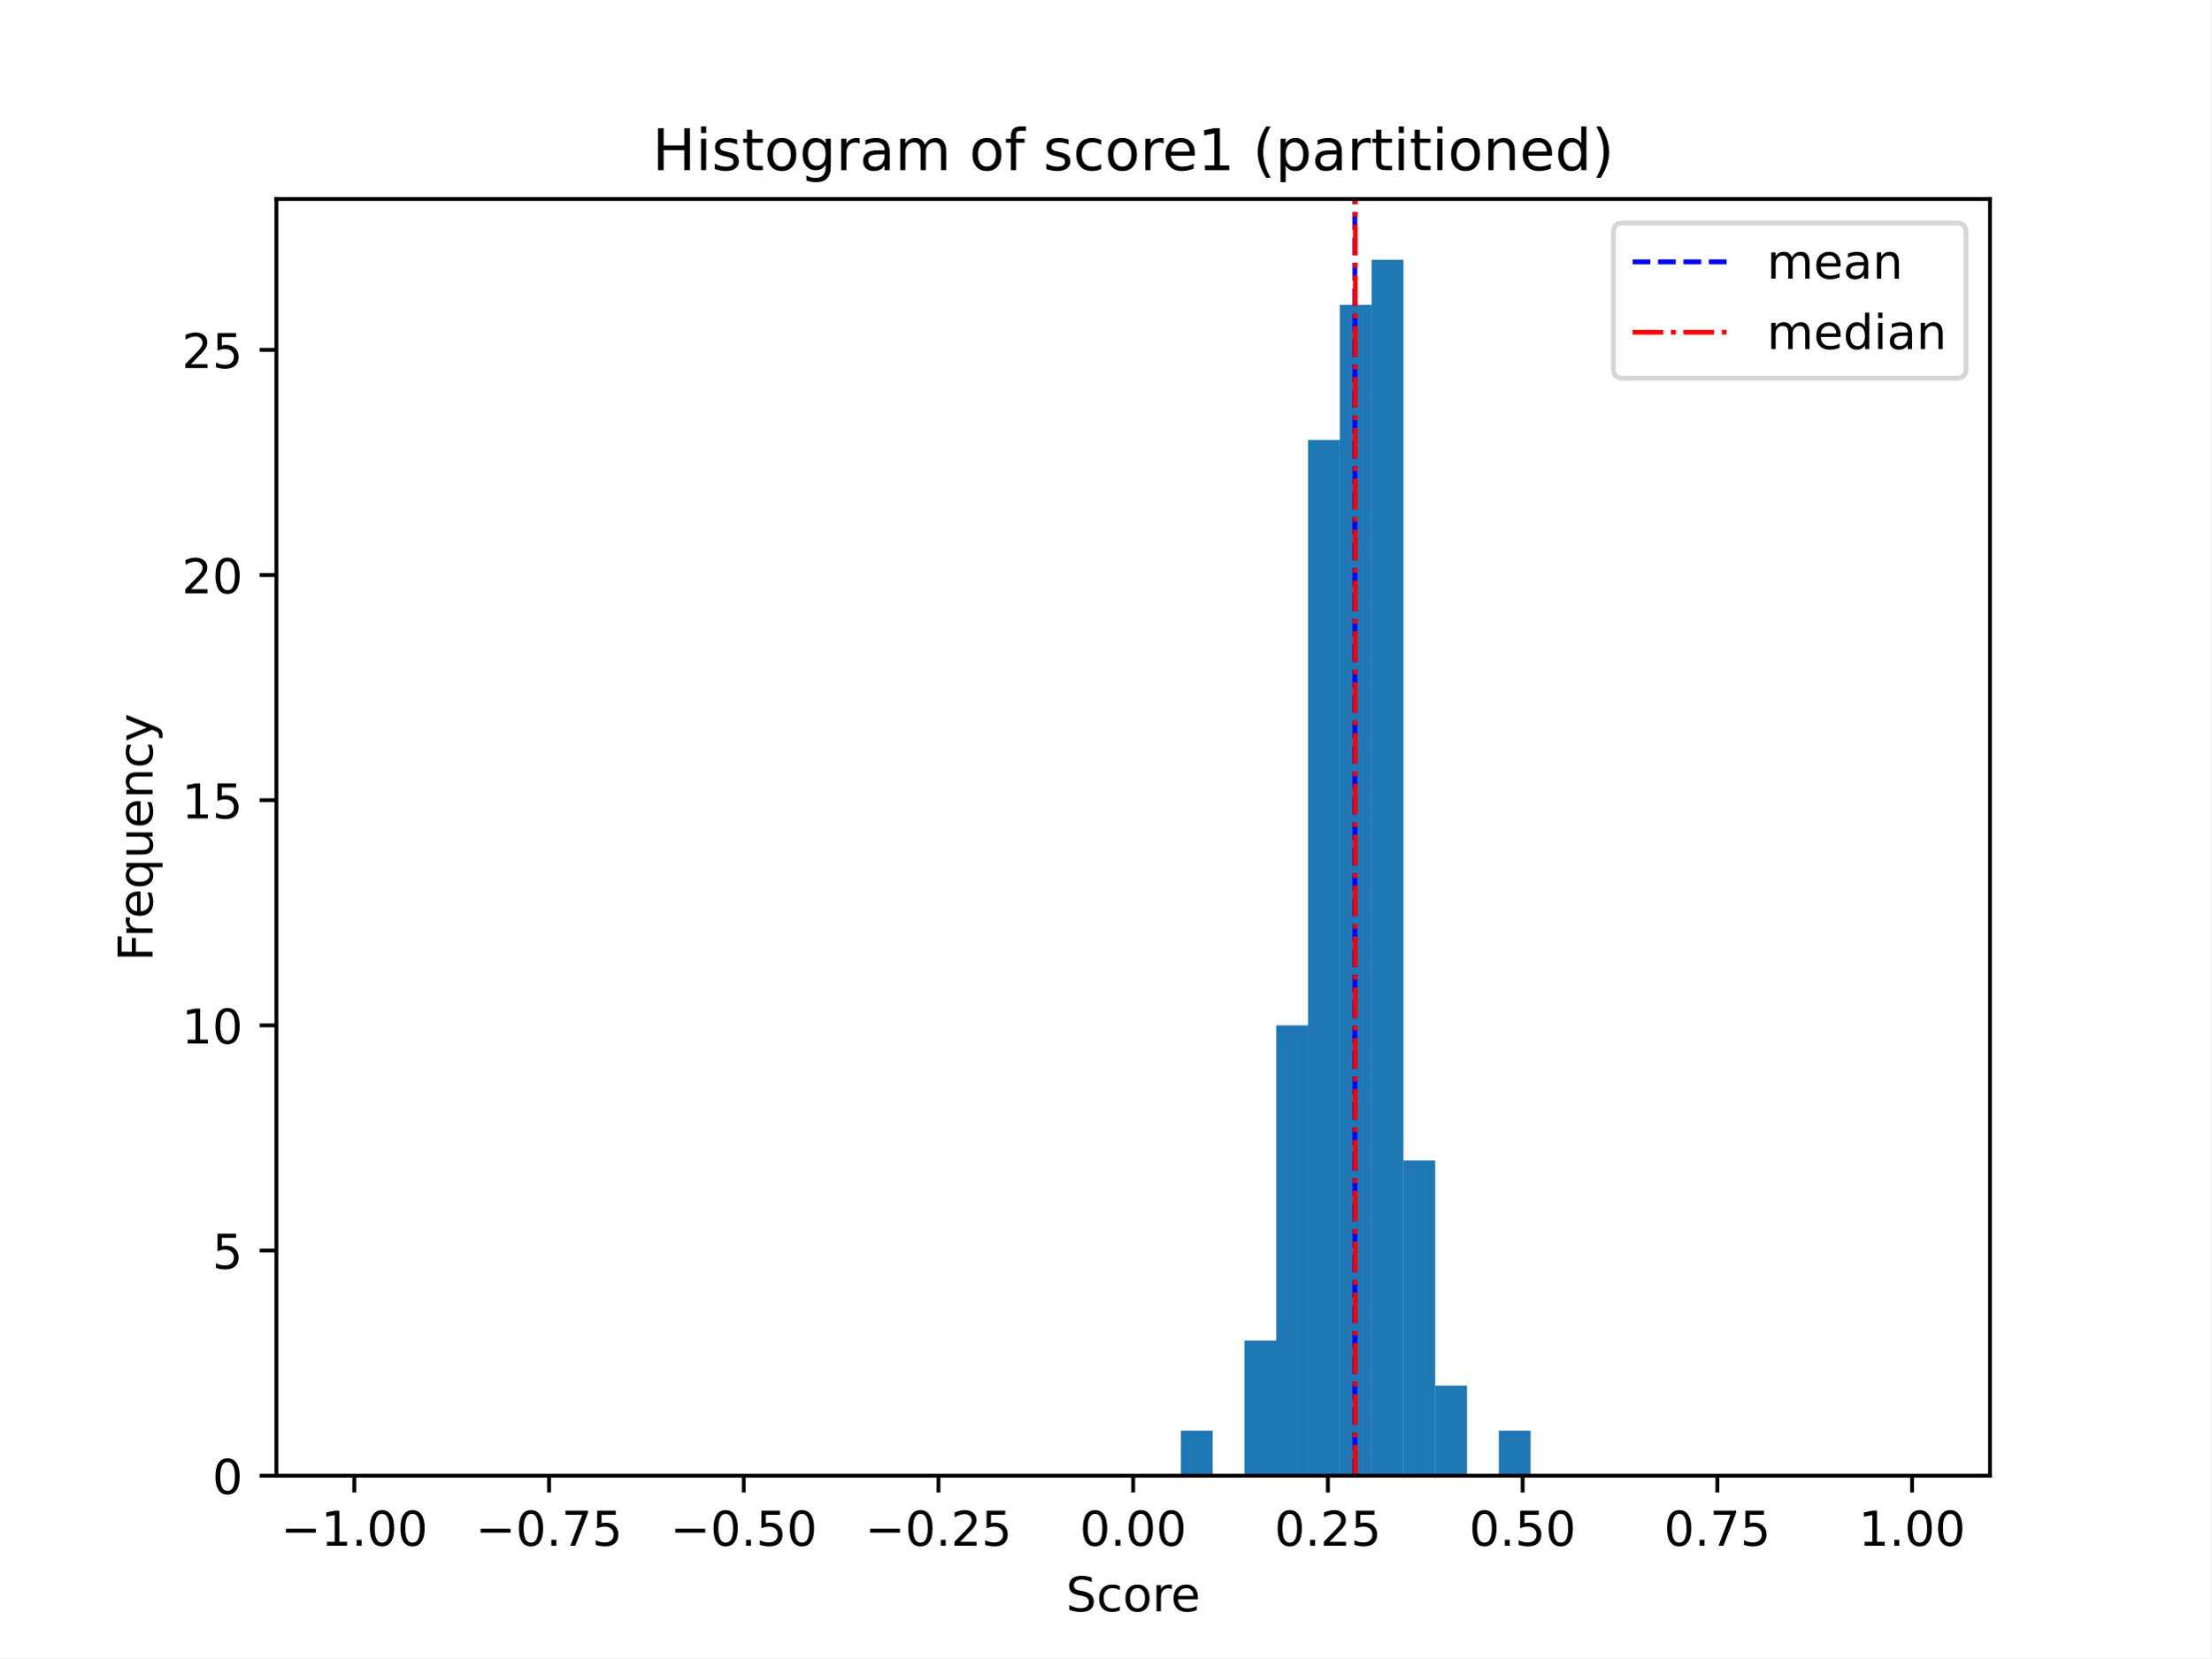
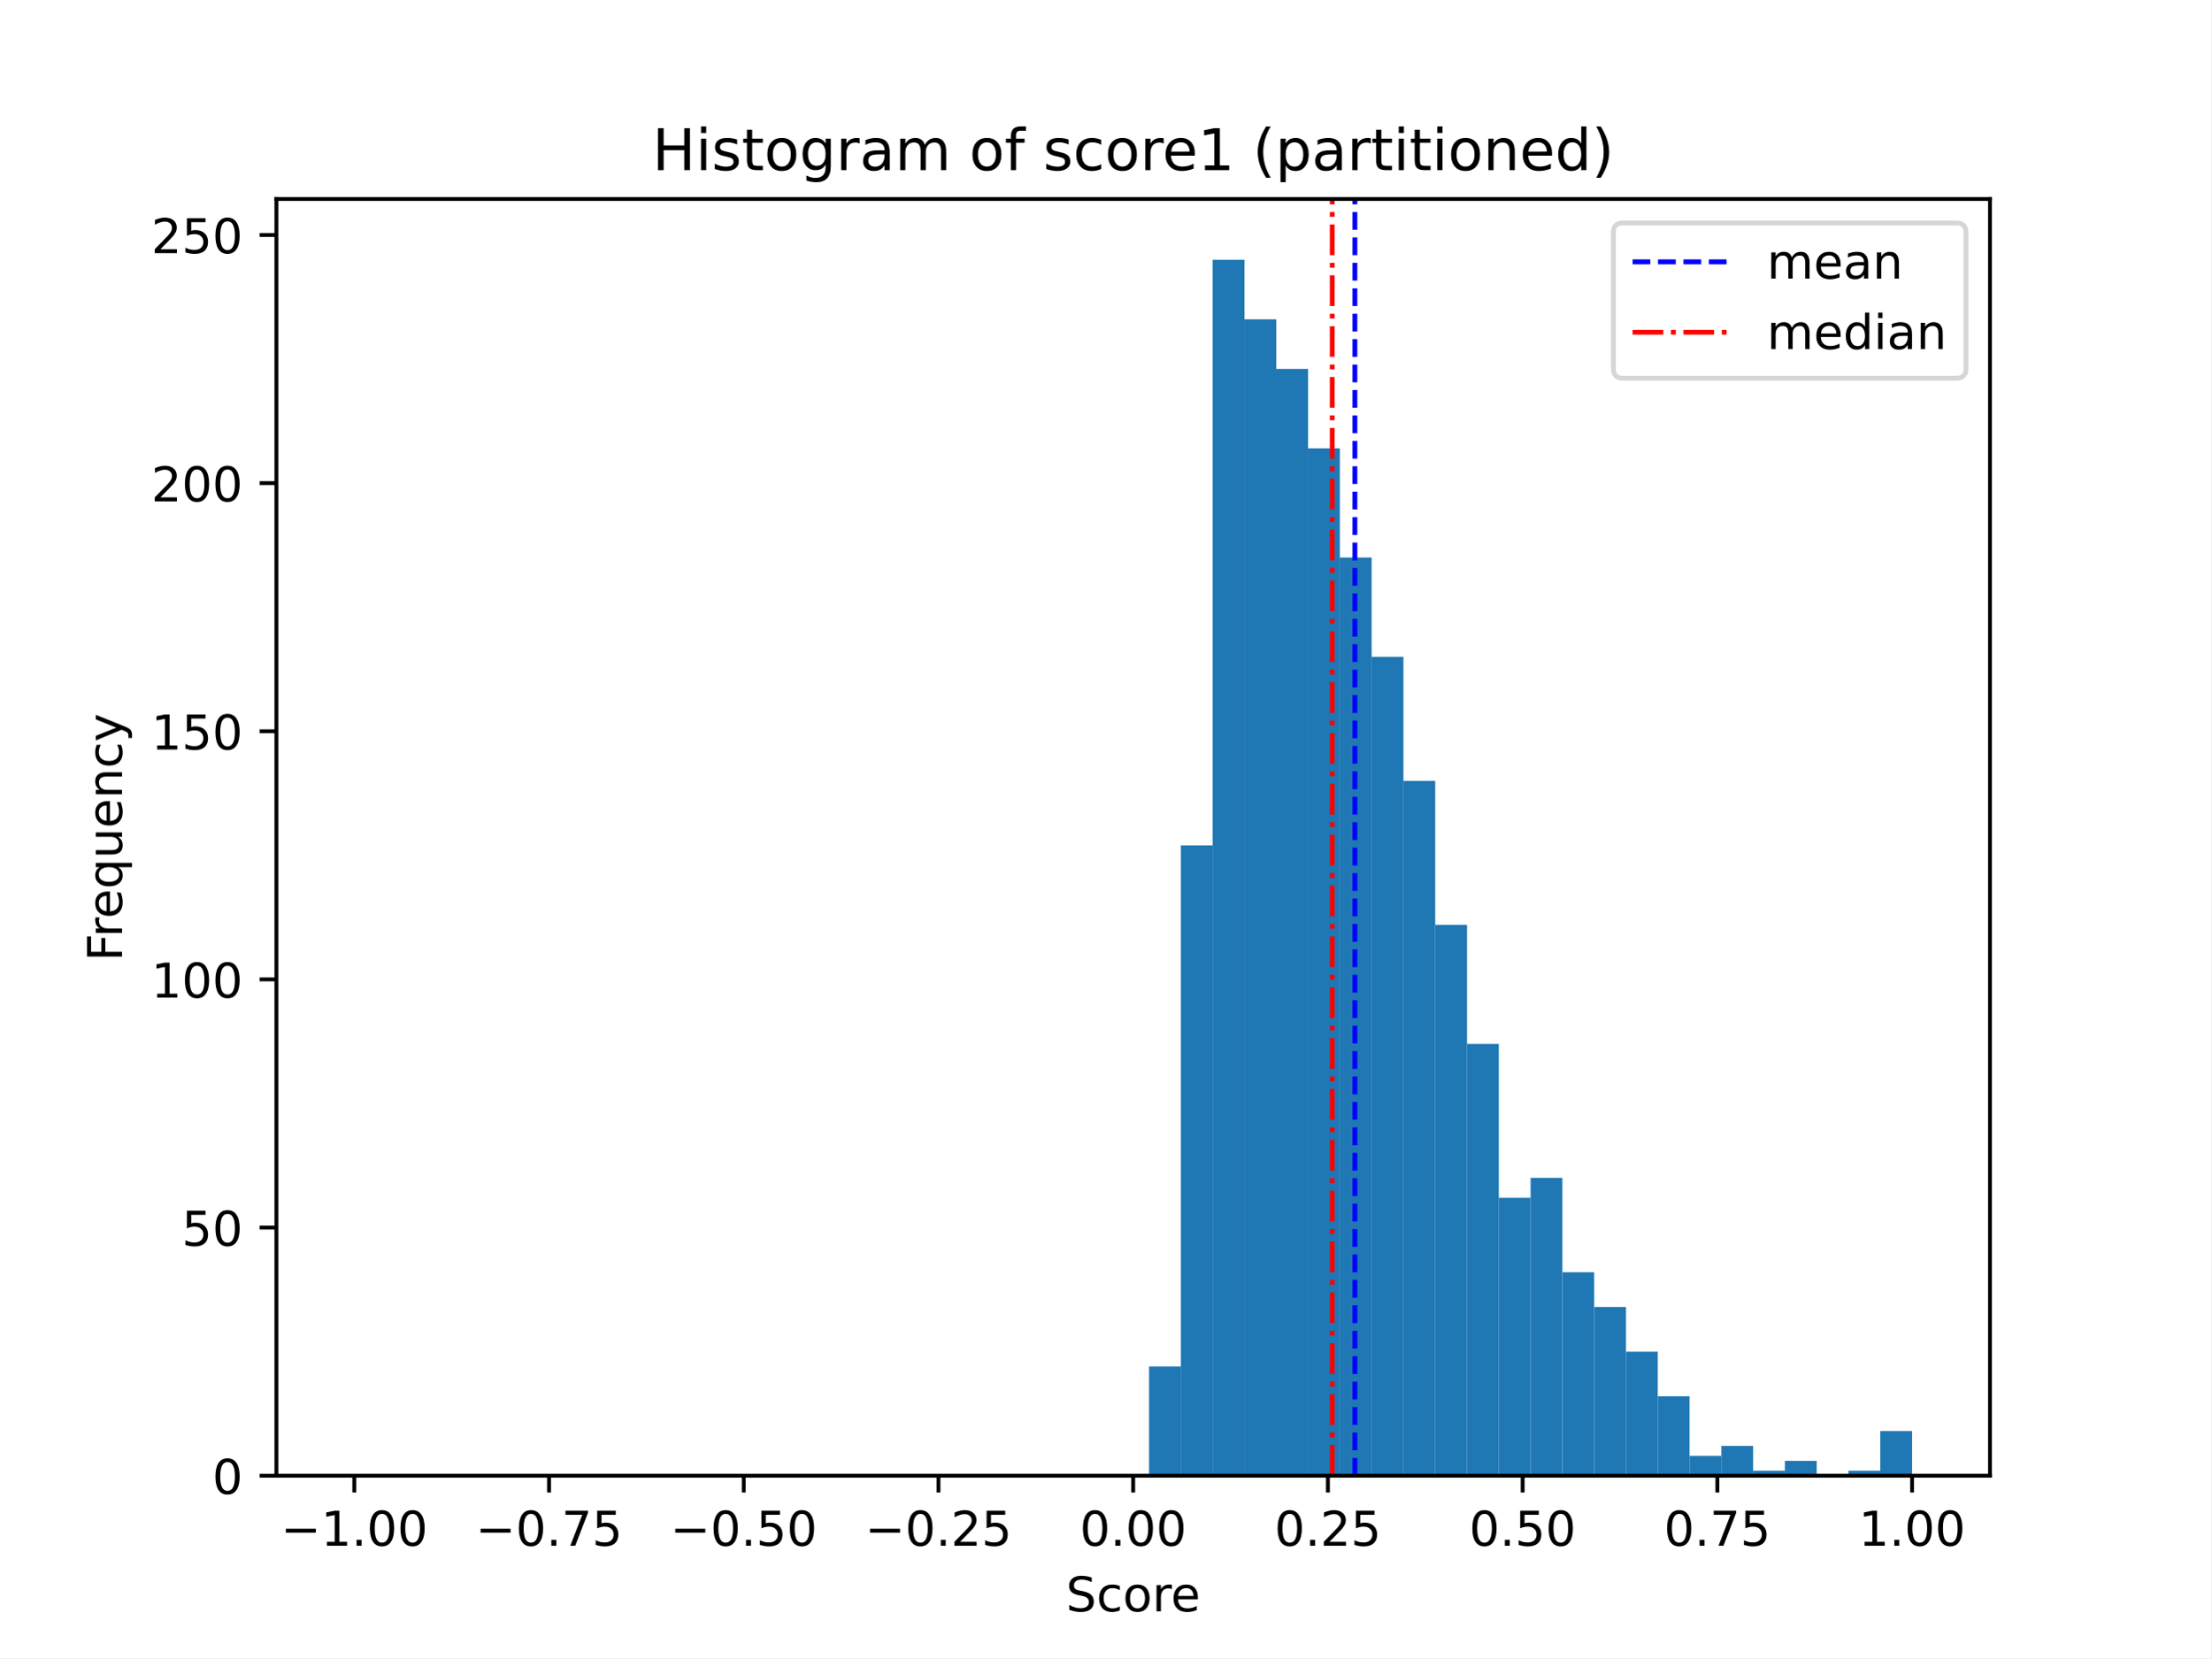
<svg xmlns="http://www.w3.org/2000/svg" xmlns:xlink="http://www.w3.org/1999/xlink" height="345.6pt" version="1.1" viewBox="0 0 460.8 345.6" width="460.8pt">
  <defs>
    <style type="text/css">
*{stroke-linecap:butt;stroke-linejoin:round;}
  </style>
  </defs>
  <g id="figure_1">
    <g id="patch_1">
      <path d="M 0 345.6  L 460.8 345.6  L 460.8 0  L 0 0  z " style="fill:#ffffff;" />
    </g>
    <g id="axes_1">
      <g id="patch_2">
        <path d="M 57.6 307.584  L 414.72 307.584  L 414.72 41.472  L 57.6 41.472  z " style="fill:#ffffff;" />
      </g>
      <g id="patch_3">
-         <path clip-path="url(#pd32189660f)" d="M 73.833 307.584  L 80.458 307.584  L 80.458 307.584  L 73.833 307.584  z " style="fill:#1f77b4;" />
+         <path clip-path="url(#p7eff44bcce)" d="M 73.833 307.584  L 80.458 307.584  L 80.458 307.584  L 73.833 307.584  z " style="fill:#1f77b4;" />
      </g>
      <g id="patch_4">
-         <path clip-path="url(#pd32189660f)" d="M 80.458 307.584  L 87.084 307.584  L 87.084 307.584  L 80.458 307.584  z " style="fill:#1f77b4;" />
+         <path clip-path="url(#p7eff44bcce)" d="M 80.458 307.584  L 87.084 307.584  L 87.084 307.584  L 80.458 307.584  z " style="fill:#1f77b4;" />
      </g>
      <g id="patch_5">
-         <path clip-path="url(#pd32189660f)" d="M 87.084 307.584  L 93.71 307.584  L 93.71 307.584  L 87.084 307.584  z " style="fill:#1f77b4;" />
+         <path clip-path="url(#p7eff44bcce)" d="M 87.084 307.584  L 93.71 307.584  L 93.71 307.584  L 87.084 307.584  z " style="fill:#1f77b4;" />
      </g>
      <g id="patch_6">
-         <path clip-path="url(#pd32189660f)" d="M 93.71 307.584  L 100.335 307.584  L 100.335 307.584  L 93.71 307.584  z " style="fill:#1f77b4;" />
+         <path clip-path="url(#p7eff44bcce)" d="M 93.71 307.584  L 100.335 307.584  L 100.335 307.584  L 93.71 307.584  z " style="fill:#1f77b4;" />
      </g>
      <g id="patch_7">
-         <path clip-path="url(#pd32189660f)" d="M 100.335 307.584  L 106.961 307.584  L 106.961 307.584  L 100.335 307.584  z " style="fill:#1f77b4;" />
+         <path clip-path="url(#p7eff44bcce)" d="M 100.335 307.584  L 106.961 307.584  L 106.961 307.584  L 100.335 307.584  z " style="fill:#1f77b4;" />
      </g>
      <g id="patch_8">
-         <path clip-path="url(#pd32189660f)" d="M 106.961 307.584  L 113.586 307.584  L 113.586 307.584  L 106.961 307.584  z " style="fill:#1f77b4;" />
+         <path clip-path="url(#p7eff44bcce)" d="M 106.961 307.584  L 113.586 307.584  L 113.586 307.584  L 106.961 307.584  z " style="fill:#1f77b4;" />
      </g>
      <g id="patch_9">
-         <path clip-path="url(#pd32189660f)" d="M 113.586 307.584  L 120.212 307.584  L 120.212 307.584  L 113.586 307.584  z " style="fill:#1f77b4;" />
+         <path clip-path="url(#p7eff44bcce)" d="M 113.586 307.584  L 120.212 307.584  L 120.212 307.584  L 113.586 307.584  z " style="fill:#1f77b4;" />
      </g>
      <g id="patch_10">
-         <path clip-path="url(#pd32189660f)" d="M 120.212 307.584  L 126.838 307.584  L 126.838 307.584  L 120.212 307.584  z " style="fill:#1f77b4;" />
+         <path clip-path="url(#p7eff44bcce)" d="M 120.212 307.584  L 126.838 307.584  L 126.838 307.584  L 120.212 307.584  z " style="fill:#1f77b4;" />
      </g>
      <g id="patch_11">
-         <path clip-path="url(#pd32189660f)" d="M 126.838 307.584  L 133.463 307.584  L 133.463 307.584  L 126.838 307.584  z " style="fill:#1f77b4;" />
+         <path clip-path="url(#p7eff44bcce)" d="M 126.838 307.584  L 133.463 307.584  L 133.463 307.584  L 126.838 307.584  z " style="fill:#1f77b4;" />
      </g>
      <g id="patch_12">
-         <path clip-path="url(#pd32189660f)" d="M 133.463 307.584  L 140.089 307.584  L 140.089 307.584  L 133.463 307.584  z " style="fill:#1f77b4;" />
+         <path clip-path="url(#p7eff44bcce)" d="M 133.463 307.584  L 140.089 307.584  L 140.089 307.584  L 133.463 307.584  z " style="fill:#1f77b4;" />
      </g>
      <g id="patch_13">
-         <path clip-path="url(#pd32189660f)" d="M 140.089 307.584  L 146.714 307.584  L 146.714 307.584  L 140.089 307.584  z " style="fill:#1f77b4;" />
+         <path clip-path="url(#p7eff44bcce)" d="M 140.089 307.584  L 146.714 307.584  L 146.714 307.584  L 140.089 307.584  z " style="fill:#1f77b4;" />
      </g>
      <g id="patch_14">
-         <path clip-path="url(#pd32189660f)" d="M 146.714 307.584  L 153.34 307.584  L 153.34 307.584  L 146.714 307.584  z " style="fill:#1f77b4;" />
+         <path clip-path="url(#p7eff44bcce)" d="M 146.714 307.584  L 153.34 307.584  L 153.34 307.584  L 146.714 307.584  z " style="fill:#1f77b4;" />
      </g>
      <g id="patch_15">
-         <path clip-path="url(#pd32189660f)" d="M 153.34 307.584  L 159.966 307.584  L 159.966 307.584  L 153.34 307.584  z " style="fill:#1f77b4;" />
+         <path clip-path="url(#p7eff44bcce)" d="M 153.34 307.584  L 159.966 307.584  L 159.966 307.584  L 153.34 307.584  z " style="fill:#1f77b4;" />
      </g>
      <g id="patch_16">
-         <path clip-path="url(#pd32189660f)" d="M 159.966 307.584  L 166.591 307.584  L 166.591 307.584  L 159.966 307.584  z " style="fill:#1f77b4;" />
+         <path clip-path="url(#p7eff44bcce)" d="M 159.966 307.584  L 166.591 307.584  L 166.591 307.584  L 159.966 307.584  z " style="fill:#1f77b4;" />
      </g>
      <g id="patch_17">
-         <path clip-path="url(#pd32189660f)" d="M 166.591 307.584  L 173.217 307.584  L 173.217 307.584  L 166.591 307.584  z " style="fill:#1f77b4;" />
+         <path clip-path="url(#p7eff44bcce)" d="M 166.591 307.584  L 173.217 307.584  L 173.217 307.584  L 166.591 307.584  z " style="fill:#1f77b4;" />
      </g>
      <g id="patch_18">
-         <path clip-path="url(#pd32189660f)" d="M 173.217 307.584  L 179.842 307.584  L 179.842 307.584  L 173.217 307.584  z " style="fill:#1f77b4;" />
+         <path clip-path="url(#p7eff44bcce)" d="M 173.217 307.584  L 179.842 307.584  L 179.842 307.584  L 173.217 307.584  z " style="fill:#1f77b4;" />
      </g>
      <g id="patch_19">
-         <path clip-path="url(#pd32189660f)" d="M 179.842 307.584  L 186.468 307.584  L 186.468 307.584  L 179.842 307.584  z " style="fill:#1f77b4;" />
+         <path clip-path="url(#p7eff44bcce)" d="M 179.842 307.584  L 186.468 307.584  L 186.468 307.584  L 179.842 307.584  z " style="fill:#1f77b4;" />
      </g>
      <g id="patch_20">
-         <path clip-path="url(#pd32189660f)" d="M 186.468 307.584  L 193.094 307.584  L 193.094 307.584  L 186.468 307.584  z " style="fill:#1f77b4;" />
+         <path clip-path="url(#p7eff44bcce)" d="M 186.468 307.584  L 193.094 307.584  L 193.094 307.584  L 186.468 307.584  z " style="fill:#1f77b4;" />
      </g>
      <g id="patch_21">
-         <path clip-path="url(#pd32189660f)" d="M 193.094 307.584  L 199.719 307.584  L 199.719 307.584  L 193.094 307.584  z " style="fill:#1f77b4;" />
+         <path clip-path="url(#p7eff44bcce)" d="M 193.094 307.584  L 199.719 307.584  L 199.719 307.584  L 193.094 307.584  z " style="fill:#1f77b4;" />
      </g>
      <g id="patch_22">
-         <path clip-path="url(#pd32189660f)" d="M 199.719 307.584  L 206.345 307.584  L 206.345 307.584  L 199.719 307.584  z " style="fill:#1f77b4;" />
+         <path clip-path="url(#p7eff44bcce)" d="M 199.719 307.584  L 206.345 307.584  L 206.345 307.584  L 199.719 307.584  z " style="fill:#1f77b4;" />
      </g>
      <g id="patch_23">
-         <path clip-path="url(#pd32189660f)" d="M 206.345 307.584  L 212.97 307.584  L 212.97 307.584  L 206.345 307.584  z " style="fill:#1f77b4;" />
+         <path clip-path="url(#p7eff44bcce)" d="M 206.345 307.584  L 212.97 307.584  L 212.97 307.584  L 206.345 307.584  z " style="fill:#1f77b4;" />
      </g>
      <g id="patch_24">
-         <path clip-path="url(#pd32189660f)" d="M 212.97 307.584  L 219.596 307.584  L 219.596 307.584  L 212.97 307.584  z " style="fill:#1f77b4;" />
+         <path clip-path="url(#p7eff44bcce)" d="M 212.97 307.584  L 219.596 307.584  L 219.596 307.584  L 212.97 307.584  z " style="fill:#1f77b4;" />
      </g>
      <g id="patch_25">
-         <path clip-path="url(#pd32189660f)" d="M 219.596 307.584  L 226.222 307.584  L 226.222 307.584  L 219.596 307.584  z " style="fill:#1f77b4;" />
+         <path clip-path="url(#p7eff44bcce)" d="M 219.596 307.584  L 226.222 307.584  L 226.222 307.584  L 219.596 307.584  z " style="fill:#1f77b4;" />
      </g>
      <g id="patch_26">
-         <path clip-path="url(#pd32189660f)" d="M 226.222 307.584  L 232.847 307.584  L 232.847 307.584  L 226.222 307.584  z " style="fill:#1f77b4;" />
+         <path clip-path="url(#p7eff44bcce)" d="M 226.222 307.584  L 232.847 307.584  L 232.847 307.584  L 226.222 307.584  z " style="fill:#1f77b4;" />
      </g>
      <g id="patch_27">
-         <path clip-path="url(#pd32189660f)" d="M 232.847 307.584  L 239.473 307.584  L 239.473 307.584  L 232.847 307.584  z " style="fill:#1f77b4;" />
+         <path clip-path="url(#p7eff44bcce)" d="M 232.847 307.584  L 239.473 307.584  L 239.473 307.584  L 232.847 307.584  z " style="fill:#1f77b4;" />
      </g>
      <g id="patch_28">
-         <path clip-path="url(#pd32189660f)" d="M 239.473 307.584  L 246.098 307.584  L 246.098 307.584  L 239.473 307.584  z " style="fill:#1f77b4;" />
+         <path clip-path="url(#p7eff44bcce)" d="M 239.473 307.584  L 246.098 307.584  L 246.098 284.826  L 239.473 284.826  z " style="fill:#1f77b4;" />
      </g>
      <g id="patch_29">
-         <path clip-path="url(#pd32189660f)" d="M 246.098 307.584  L 252.724 307.584  L 252.724 298.197  L 246.098 298.197  z " style="fill:#1f77b4;" />
+         <path clip-path="url(#p7eff44bcce)" d="M 246.098 307.584  L 252.724 307.584  L 252.724 176.209  L 246.098 176.209  z " style="fill:#1f77b4;" />
      </g>
      <g id="patch_30">
-         <path clip-path="url(#pd32189660f)" d="M 252.724 307.584  L 259.35 307.584  L 259.35 307.584  L 252.724 307.584  z " style="fill:#1f77b4;" />
+         <path clip-path="url(#p7eff44bcce)" d="M 252.724 307.584  L 259.35 307.584  L 259.35 54.144  L 252.724 54.144  z " style="fill:#1f77b4;" />
      </g>
      <g id="patch_31">
-         <path clip-path="url(#pd32189660f)" d="M 259.35 307.584  L 265.975 307.584  L 265.975 279.424  L 259.35 279.424  z " style="fill:#1f77b4;" />
+         <path clip-path="url(#p7eff44bcce)" d="M 259.35 307.584  L 265.975 307.584  L 265.975 66.557  L 259.35 66.557  z " style="fill:#1f77b4;" />
      </g>
      <g id="patch_32">
-         <path clip-path="url(#pd32189660f)" d="M 265.975 307.584  L 272.601 307.584  L 272.601 213.717  L 265.975 213.717  z " style="fill:#1f77b4;" />
+         <path clip-path="url(#p7eff44bcce)" d="M 265.975 307.584  L 272.601 307.584  L 272.601 76.902  L 265.975 76.902  z " style="fill:#1f77b4;" />
      </g>
      <g id="patch_33">
-         <path clip-path="url(#pd32189660f)" d="M 272.601 307.584  L 279.226 307.584  L 279.226 91.691  L 272.601 91.691  z " style="fill:#1f77b4;" />
+         <path clip-path="url(#p7eff44bcce)" d="M 272.601 307.584  L 279.226 307.584  L 279.226 93.453  L 272.601 93.453  z " style="fill:#1f77b4;" />
      </g>
      <g id="patch_34">
-         <path clip-path="url(#pd32189660f)" d="M 279.226 307.584  L 285.852 307.584  L 285.852 63.531  L 279.226 63.531  z " style="fill:#1f77b4;" />
+         <path clip-path="url(#p7eff44bcce)" d="M 279.226 307.584  L 285.852 307.584  L 285.852 116.211  L 279.226 116.211  z " style="fill:#1f77b4;" />
      </g>
      <g id="patch_35">
-         <path clip-path="url(#pd32189660f)" d="M 285.852 307.584  L 292.478 307.584  L 292.478 54.144  L 285.852 54.144  z " style="fill:#1f77b4;" />
+         <path clip-path="url(#p7eff44bcce)" d="M 285.852 307.584  L 292.478 307.584  L 292.478 136.9  L 285.852 136.9  z " style="fill:#1f77b4;" />
      </g>
      <g id="patch_36">
-         <path clip-path="url(#pd32189660f)" d="M 292.478 307.584  L 299.103 307.584  L 299.103 241.877  L 292.478 241.877  z " style="fill:#1f77b4;" />
+         <path clip-path="url(#p7eff44bcce)" d="M 292.478 307.584  L 299.103 307.584  L 299.103 162.761  L 292.478 162.761  z " style="fill:#1f77b4;" />
      </g>
      <g id="patch_37">
-         <path clip-path="url(#pd32189660f)" d="M 299.103 307.584  L 305.729 307.584  L 305.729 288.811  L 299.103 288.811  z " style="fill:#1f77b4;" />
+         <path clip-path="url(#p7eff44bcce)" d="M 299.103 307.584  L 305.729 307.584  L 305.729 192.76  L 299.103 192.76  z " style="fill:#1f77b4;" />
      </g>
      <g id="patch_38">
-         <path clip-path="url(#pd32189660f)" d="M 305.729 307.584  L 312.354 307.584  L 312.354 307.584  L 305.729 307.584  z " style="fill:#1f77b4;" />
+         <path clip-path="url(#p7eff44bcce)" d="M 305.729 307.584  L 312.354 307.584  L 312.354 217.587  L 305.729 217.587  z " style="fill:#1f77b4;" />
      </g>
      <g id="patch_39">
-         <path clip-path="url(#pd32189660f)" d="M 312.354 307.584  L 318.98 307.584  L 318.98 298.197  L 312.354 298.197  z " style="fill:#1f77b4;" />
+         <path clip-path="url(#p7eff44bcce)" d="M 312.354 307.584  L 318.98 307.584  L 318.98 249.655  L 312.354 249.655  z " style="fill:#1f77b4;" />
      </g>
      <g id="patch_40">
-         <path clip-path="url(#pd32189660f)" d="M 318.98 307.584  L 325.606 307.584  L 325.606 307.584  L 318.98 307.584  z " style="fill:#1f77b4;" />
+         <path clip-path="url(#p7eff44bcce)" d="M 318.98 307.584  L 325.606 307.584  L 325.606 245.517  L 318.98 245.517  z " style="fill:#1f77b4;" />
      </g>
      <g id="patch_41">
-         <path clip-path="url(#pd32189660f)" d="M 325.606 307.584  L 332.231 307.584  L 332.231 307.584  L 325.606 307.584  z " style="fill:#1f77b4;" />
+         <path clip-path="url(#p7eff44bcce)" d="M 325.606 307.584  L 332.231 307.584  L 332.231 265.172  L 325.606 265.172  z " style="fill:#1f77b4;" />
      </g>
      <g id="patch_42">
-         <path clip-path="url(#pd32189660f)" d="M 332.231 307.584  L 338.857 307.584  L 338.857 307.584  L 332.231 307.584  z " style="fill:#1f77b4;" />
+         <path clip-path="url(#p7eff44bcce)" d="M 332.231 307.584  L 338.857 307.584  L 338.857 272.413  L 332.231 272.413  z " style="fill:#1f77b4;" />
      </g>
      <g id="patch_43">
-         <path clip-path="url(#pd32189660f)" d="M 338.857 307.584  L 345.482 307.584  L 345.482 307.584  L 338.857 307.584  z " style="fill:#1f77b4;" />
+         <path clip-path="url(#p7eff44bcce)" d="M 338.857 307.584  L 345.482 307.584  L 345.482 281.723  L 338.857 281.723  z " style="fill:#1f77b4;" />
      </g>
      <g id="patch_44">
-         <path clip-path="url(#pd32189660f)" d="M 345.482 307.584  L 352.108 307.584  L 352.108 307.584  L 345.482 307.584  z " style="fill:#1f77b4;" />
+         <path clip-path="url(#p7eff44bcce)" d="M 345.482 307.584  L 352.108 307.584  L 352.108 291.033  L 345.482 291.033  z " style="fill:#1f77b4;" />
      </g>
      <g id="patch_45">
-         <path clip-path="url(#pd32189660f)" d="M 352.108 307.584  L 358.734 307.584  L 358.734 307.584  L 352.108 307.584  z " style="fill:#1f77b4;" />
+         <path clip-path="url(#p7eff44bcce)" d="M 352.108 307.584  L 358.734 307.584  L 358.734 303.446  L 352.108 303.446  z " style="fill:#1f77b4;" />
      </g>
      <g id="patch_46">
-         <path clip-path="url(#pd32189660f)" d="M 358.734 307.584  L 365.359 307.584  L 365.359 307.584  L 358.734 307.584  z " style="fill:#1f77b4;" />
+         <path clip-path="url(#p7eff44bcce)" d="M 358.734 307.584  L 365.359 307.584  L 365.359 301.377  L 358.734 301.377  z " style="fill:#1f77b4;" />
      </g>
      <g id="patch_47">
-         <path clip-path="url(#pd32189660f)" d="M 365.359 307.584  L 371.985 307.584  L 371.985 307.584  L 365.359 307.584  z " style="fill:#1f77b4;" />
+         <path clip-path="url(#p7eff44bcce)" d="M 365.359 307.584  L 371.985 307.584  L 371.985 306.55  L 365.359 306.55  z " style="fill:#1f77b4;" />
      </g>
      <g id="patch_48">
-         <path clip-path="url(#pd32189660f)" d="M 371.985 307.584  L 378.61 307.584  L 378.61 307.584  L 371.985 307.584  z " style="fill:#1f77b4;" />
+         <path clip-path="url(#p7eff44bcce)" d="M 371.985 307.584  L 378.61 307.584  L 378.61 304.481  L 371.985 304.481  z " style="fill:#1f77b4;" />
      </g>
      <g id="patch_49">
-         <path clip-path="url(#pd32189660f)" d="M 378.61 307.584  L 385.236 307.584  L 385.236 307.584  L 378.61 307.584  z " style="fill:#1f77b4;" />
+         <path clip-path="url(#p7eff44bcce)" d="M 378.61 307.584  L 385.236 307.584  L 385.236 307.584  L 378.61 307.584  z " style="fill:#1f77b4;" />
      </g>
      <g id="patch_50">
-         <path clip-path="url(#pd32189660f)" d="M 385.236 307.584  L 391.862 307.584  L 391.862 307.584  L 385.236 307.584  z " style="fill:#1f77b4;" />
+         <path clip-path="url(#p7eff44bcce)" d="M 385.236 307.584  L 391.862 307.584  L 391.862 306.55  L 385.236 306.55  z " style="fill:#1f77b4;" />
      </g>
      <g id="patch_51">
-         <path clip-path="url(#pd32189660f)" d="M 391.862 307.584  L 398.487 307.584  L 398.487 307.584  L 391.862 307.584  z " style="fill:#1f77b4;" />
+         <path clip-path="url(#p7eff44bcce)" d="M 391.862 307.584  L 398.487 307.584  L 398.487 298.274  L 391.862 298.274  z " style="fill:#1f77b4;" />
      </g>
      <g id="matplotlib.axis_1">
        <g id="xtick_1">
          <g id="line2d_1">
            <defs>
-               <path d="M 0 0  L 0 3.5  " id="m6b3f47b2ad" style="stroke:#000000;stroke-width:0.8;" />
+               <path d="M 0 0  L 0 3.5  " id="m752f822edb" style="stroke:#000000;stroke-width:0.8;" />
            </defs>
            <g>
-               <use style="stroke:#000000;stroke-width:0.8;" x="73.833" xlink:href="#m6b3f47b2ad" y="307.584" />
+               <use style="stroke:#000000;stroke-width:0.8;" x="73.833" xlink:href="#m752f822edb" y="307.584" />
            </g>
          </g>
          <g id="text_1">
            <text style="font-family:DejaVu Sans;font-size:10px;font-style:normal;font-weight:normal;text-anchor:middle;" transform="rotate(-0, 73.83273, 322.1824)" x="73.833" y="322.182">−1.00</text>
          </g>
        </g>
        <g id="xtick_2">
          <g id="line2d_2">
            <g>
-               <use style="stroke:#000000;stroke-width:0.8;" x="114.415" xlink:href="#m6b3f47b2ad" y="307.584" />
+               <use style="stroke:#000000;stroke-width:0.8;" x="114.415" xlink:href="#m752f822edb" y="307.584" />
            </g>
          </g>
          <g id="text_2">
            <text style="font-family:DejaVu Sans;font-size:10px;font-style:normal;font-weight:normal;text-anchor:middle;" transform="rotate(-0, 114.4145, 322.1824)" x="114.415" y="322.182">−0.75</text>
          </g>
        </g>
        <g id="xtick_3">
          <g id="line2d_3">
            <g>
-               <use style="stroke:#000000;stroke-width:0.8;" x="154.996" xlink:href="#m6b3f47b2ad" y="307.584" />
+               <use style="stroke:#000000;stroke-width:0.8;" x="154.996" xlink:href="#m752f822edb" y="307.584" />
            </g>
          </g>
          <g id="text_3">
            <text style="font-family:DejaVu Sans;font-size:10px;font-style:normal;font-weight:normal;text-anchor:middle;" transform="rotate(-0, 154.9964, 322.1824)" x="154.996" y="322.182">−0.50</text>
          </g>
        </g>
        <g id="xtick_4">
          <g id="line2d_4">
            <g>
-               <use style="stroke:#000000;stroke-width:0.8;" x="195.578" xlink:href="#m6b3f47b2ad" y="307.584" />
+               <use style="stroke:#000000;stroke-width:0.8;" x="195.578" xlink:href="#m752f822edb" y="307.584" />
            </g>
          </g>
          <g id="text_4">
            <text style="font-family:DejaVu Sans;font-size:10px;font-style:normal;font-weight:normal;text-anchor:middle;" transform="rotate(-0, 195.5782, 322.1824)" x="195.578" y="322.182">−0.25</text>
          </g>
        </g>
        <g id="xtick_5">
          <g id="line2d_5">
            <g>
-               <use style="stroke:#000000;stroke-width:0.8;" x="236.16" xlink:href="#m6b3f47b2ad" y="307.584" />
+               <use style="stroke:#000000;stroke-width:0.8;" x="236.16" xlink:href="#m752f822edb" y="307.584" />
            </g>
          </g>
          <g id="text_5">
            <text style="font-family:DejaVu Sans;font-size:10px;font-style:normal;font-weight:normal;text-anchor:middle;" transform="rotate(-0, 236.16, 322.1824)" x="236.16" y="322.182">0.00</text>
          </g>
        </g>
        <g id="xtick_6">
          <g id="line2d_6">
            <g>
-               <use style="stroke:#000000;stroke-width:0.8;" x="276.742" xlink:href="#m6b3f47b2ad" y="307.584" />
+               <use style="stroke:#000000;stroke-width:0.8;" x="276.742" xlink:href="#m752f822edb" y="307.584" />
            </g>
          </g>
          <g id="text_6">
            <text style="font-family:DejaVu Sans;font-size:10px;font-style:normal;font-weight:normal;text-anchor:middle;" transform="rotate(-0, 276.7418, 322.1824)" x="276.742" y="322.182">0.25</text>
          </g>
        </g>
        <g id="xtick_7">
          <g id="line2d_7">
            <g>
-               <use style="stroke:#000000;stroke-width:0.8;" x="317.324" xlink:href="#m6b3f47b2ad" y="307.584" />
+               <use style="stroke:#000000;stroke-width:0.8;" x="317.324" xlink:href="#m752f822edb" y="307.584" />
            </g>
          </g>
          <g id="text_7">
            <text style="font-family:DejaVu Sans;font-size:10px;font-style:normal;font-weight:normal;text-anchor:middle;" transform="rotate(-0, 317.3236, 322.1824)" x="317.324" y="322.182">0.50</text>
          </g>
        </g>
        <g id="xtick_8">
          <g id="line2d_8">
            <g>
-               <use style="stroke:#000000;stroke-width:0.8;" x="357.905" xlink:href="#m6b3f47b2ad" y="307.584" />
+               <use style="stroke:#000000;stroke-width:0.8;" x="357.905" xlink:href="#m752f822edb" y="307.584" />
            </g>
          </g>
          <g id="text_8">
            <text style="font-family:DejaVu Sans;font-size:10px;font-style:normal;font-weight:normal;text-anchor:middle;" transform="rotate(-0, 357.9055, 322.1824)" x="357.905" y="322.182">0.75</text>
          </g>
        </g>
        <g id="xtick_9">
          <g id="line2d_9">
            <g>
-               <use style="stroke:#000000;stroke-width:0.8;" x="398.487" xlink:href="#m6b3f47b2ad" y="307.584" />
+               <use style="stroke:#000000;stroke-width:0.8;" x="398.487" xlink:href="#m752f822edb" y="307.584" />
            </g>
          </g>
          <g id="text_9">
            <text style="font-family:DejaVu Sans;font-size:10px;font-style:normal;font-weight:normal;text-anchor:middle;" transform="rotate(-0, 398.4873, 322.1824)" x="398.487" y="322.182">1.00</text>
          </g>
        </g>
        <g id="text_10">
          <text style="font-family:DejaVu Sans;font-size:10px;font-style:normal;font-weight:normal;text-anchor:middle;" transform="rotate(-0, 236.16, 335.8606)" x="236.16" y="335.861">Score</text>
        </g>
      </g>
      <g id="matplotlib.axis_2">
        <g id="ytick_1">
          <g id="line2d_10">
            <defs>
-               <path d="M 0 0  L -3.5 0  " id="med3581c775" style="stroke:#000000;stroke-width:0.8;" />
+               <path d="M 0 0  L -3.5 0  " id="mf27e9968a7" style="stroke:#000000;stroke-width:0.8;" />
            </defs>
            <g>
-               <use style="stroke:#000000;stroke-width:0.8;" x="57.6" xlink:href="#med3581c775" y="307.584" />
+               <use style="stroke:#000000;stroke-width:0.8;" x="57.6" xlink:href="#mf27e9968a7" y="307.584" />
            </g>
          </g>
          <g id="text_11">
            <text style="font-family:DejaVu Sans;font-size:10px;font-style:normal;font-weight:normal;text-anchor:end;" transform="rotate(-0, 50.6, 311.3832)" x="50.6" y="311.383">0</text>
          </g>
        </g>
        <g id="ytick_2">
          <g id="line2d_11">
            <g>
-               <use style="stroke:#000000;stroke-width:0.8;" x="57.6" xlink:href="#med3581c775" y="260.651" />
+               <use style="stroke:#000000;stroke-width:0.8;" x="57.6" xlink:href="#mf27e9968a7" y="255.862" />
            </g>
          </g>
          <g id="text_12">
-             <text style="font-family:DejaVu Sans;font-size:10px;font-style:normal;font-weight:normal;text-anchor:end;" transform="rotate(-0, 50.6, 264.4499)" x="50.6" y="264.45">5</text>
+             <text style="font-family:DejaVu Sans;font-size:10px;font-style:normal;font-weight:normal;text-anchor:end;" transform="rotate(-0, 50.6, 259.6608)" x="50.6" y="259.661">50</text>
          </g>
        </g>
        <g id="ytick_3">
          <g id="line2d_12">
            <g>
-               <use style="stroke:#000000;stroke-width:0.8;" x="57.6" xlink:href="#med3581c775" y="213.717" />
+               <use style="stroke:#000000;stroke-width:0.8;" x="57.6" xlink:href="#mf27e9968a7" y="204.139" />
            </g>
          </g>
          <g id="text_13">
-             <text style="font-family:DejaVu Sans;font-size:10px;font-style:normal;font-weight:normal;text-anchor:end;" transform="rotate(-0, 50.6, 217.5166)" x="50.6" y="217.517">10</text>
+             <text style="font-family:DejaVu Sans;font-size:10px;font-style:normal;font-weight:normal;text-anchor:end;" transform="rotate(-0, 50.6, 207.9383)" x="50.6" y="207.938">100</text>
          </g>
        </g>
        <g id="ytick_4">
          <g id="line2d_13">
            <g>
-               <use style="stroke:#000000;stroke-width:0.8;" x="57.6" xlink:href="#med3581c775" y="166.784" />
+               <use style="stroke:#000000;stroke-width:0.8;" x="57.6" xlink:href="#mf27e9968a7" y="152.417" />
            </g>
          </g>
          <g id="text_14">
-             <text style="font-family:DejaVu Sans;font-size:10px;font-style:normal;font-weight:normal;text-anchor:end;" transform="rotate(-0, 50.6, 170.5832)" x="50.6" y="170.583">15</text>
+             <text style="font-family:DejaVu Sans;font-size:10px;font-style:normal;font-weight:normal;text-anchor:end;" transform="rotate(-0, 50.6, 156.2159)" x="50.6" y="156.216">150</text>
          </g>
        </g>
        <g id="ytick_5">
          <g id="line2d_14">
            <g>
-               <use style="stroke:#000000;stroke-width:0.8;" x="57.6" xlink:href="#med3581c775" y="119.851" />
+               <use style="stroke:#000000;stroke-width:0.8;" x="57.6" xlink:href="#mf27e9968a7" y="100.694" />
            </g>
          </g>
          <g id="text_15">
-             <text style="font-family:DejaVu Sans;font-size:10px;font-style:normal;font-weight:normal;text-anchor:end;" transform="rotate(-0, 50.6, 123.6499)" x="50.6" y="123.65">20</text>
+             <text style="font-family:DejaVu Sans;font-size:10px;font-style:normal;font-weight:normal;text-anchor:end;" transform="rotate(-0, 50.6, 104.4934)" x="50.6" y="104.493">200</text>
          </g>
        </g>
        <g id="ytick_6">
          <g id="line2d_15">
            <g>
-               <use style="stroke:#000000;stroke-width:0.8;" x="57.6" xlink:href="#med3581c775" y="72.917" />
+               <use style="stroke:#000000;stroke-width:0.8;" x="57.6" xlink:href="#mf27e9968a7" y="48.972" />
            </g>
          </g>
          <g id="text_16">
-             <text style="font-family:DejaVu Sans;font-size:10px;font-style:normal;font-weight:normal;text-anchor:end;" transform="rotate(-0, 50.6, 76.71655)" x="50.6" y="76.717">25</text>
+             <text style="font-family:DejaVu Sans;font-size:10px;font-style:normal;font-weight:normal;text-anchor:end;" transform="rotate(-0, 50.6, 52.77097)" x="50.6" y="52.771">250</text>
          </g>
        </g>
        <g id="text_17">
-           <text style="font-family:DejaVu Sans;font-size:10px;font-style:normal;font-weight:normal;text-anchor:middle;" transform="rotate(-90, 31.79531, 174.528)" x="31.795" y="174.528">Frequency</text>
+           <text style="font-family:DejaVu Sans;font-size:10px;font-style:normal;font-weight:normal;text-anchor:middle;" transform="rotate(-90, 25.43281, 174.528)" x="25.433" y="174.528">Frequency</text>
        </g>
      </g>
      <g id="line2d_16">
-         <path clip-path="url(#pd32189660f)" d="M 282.363 307.584  L 282.363 41.472  " style="fill:none;stroke:#0000ff;stroke-dasharray:3.7,1.6;stroke-dashoffset:0;" />
+         <path clip-path="url(#p7eff44bcce)" d="M 282.365 307.584  L 282.365 41.472  " style="fill:none;stroke:#0000ff;stroke-dasharray:3.7,1.6;stroke-dashoffset:0;" />
      </g>
      <g id="line2d_17">
-         <path clip-path="url(#pd32189660f)" d="M 282.456 307.584  L 282.456 41.472  " style="fill:none;stroke:#ff0000;stroke-dasharray:6.4,1.6,1,1.6;stroke-dashoffset:0;" />
+         <path clip-path="url(#p7eff44bcce)" d="M 277.638 307.584  L 277.638 41.472  " style="fill:none;stroke:#ff0000;stroke-dasharray:6.4,1.6,1,1.6;stroke-dashoffset:0;" />
      </g>
      <g id="patch_52">
        <path d="M 57.6 307.584  L 57.6 41.472  " style="fill:none;stroke:#000000;stroke-linecap:square;stroke-linejoin:miter;stroke-width:0.8;" />
      </g>
      <g id="patch_53">
        <path d="M 414.72 307.584  L 414.72 41.472  " style="fill:none;stroke:#000000;stroke-linecap:square;stroke-linejoin:miter;stroke-width:0.8;" />
      </g>
      <g id="patch_54">
        <path d="M 57.6 307.584  L 414.72 307.584  " style="fill:none;stroke:#000000;stroke-linecap:square;stroke-linejoin:miter;stroke-width:0.8;" />
      </g>
      <g id="patch_55">
        <path d="M 57.6 41.472  L 414.72 41.472  " style="fill:none;stroke:#000000;stroke-linecap:square;stroke-linejoin:miter;stroke-width:0.8;" />
      </g>
      <g id="text_18">
        <text style="font-family:DejaVu Sans;font-size:12px;font-style:normal;font-weight:normal;text-anchor:middle;" transform="rotate(-0, 236.16, 35.472)" x="236.16" y="35.472">Histogram of score1 (partitioned)</text>
      </g>
      <g id="legend_1">
        <g id="patch_56">
          <path d="M 338.234 78.828  L 407.72 78.828  Q 409.72 78.828 409.72 76.828  L 409.72 48.472  Q 409.72 46.472 407.72 46.472  L 338.234 46.472  Q 336.234 46.472 336.234 48.472  L 336.234 76.828  Q 336.234 78.828 338.234 78.828  z " style="fill:#ffffff;opacity:0.8;stroke:#cccccc;stroke-linejoin:miter;" />
        </g>
        <g id="line2d_18">
          <path d="M 340.234 54.57  L 360.234 54.57  " style="fill:none;stroke:#0000ff;stroke-dasharray:3.7,1.6;stroke-dashoffset:0;" />
        </g>
        <g id="line2d_19" />
        <g id="text_19">
          <text style="font-family:DejaVu Sans;font-size:10px;font-style:normal;font-weight:normal;text-anchor:start;" transform="rotate(-0, 368.2341, 58.07044)" x="368.234" y="58.07">mean</text>
        </g>
        <g id="line2d_20">
          <path d="M 340.234 69.249  L 360.234 69.249  " style="fill:none;stroke:#ff0000;stroke-dasharray:6.4,1.6,1,1.6;stroke-dashoffset:0;" />
        </g>
        <g id="line2d_21" />
        <g id="text_20">
          <text style="font-family:DejaVu Sans;font-size:10px;font-style:normal;font-weight:normal;text-anchor:start;" transform="rotate(-0, 368.2341, 72.74856)" x="368.234" y="72.749">median</text>
        </g>
      </g>
    </g>
  </g>
  <defs>
-     <clipPath id="pd32189660f">
+     <clipPath id="p7eff44bcce">
      <rect height="266.112" width="357.12" x="57.6" y="41.472" />
    </clipPath>
  </defs>
</svg>
